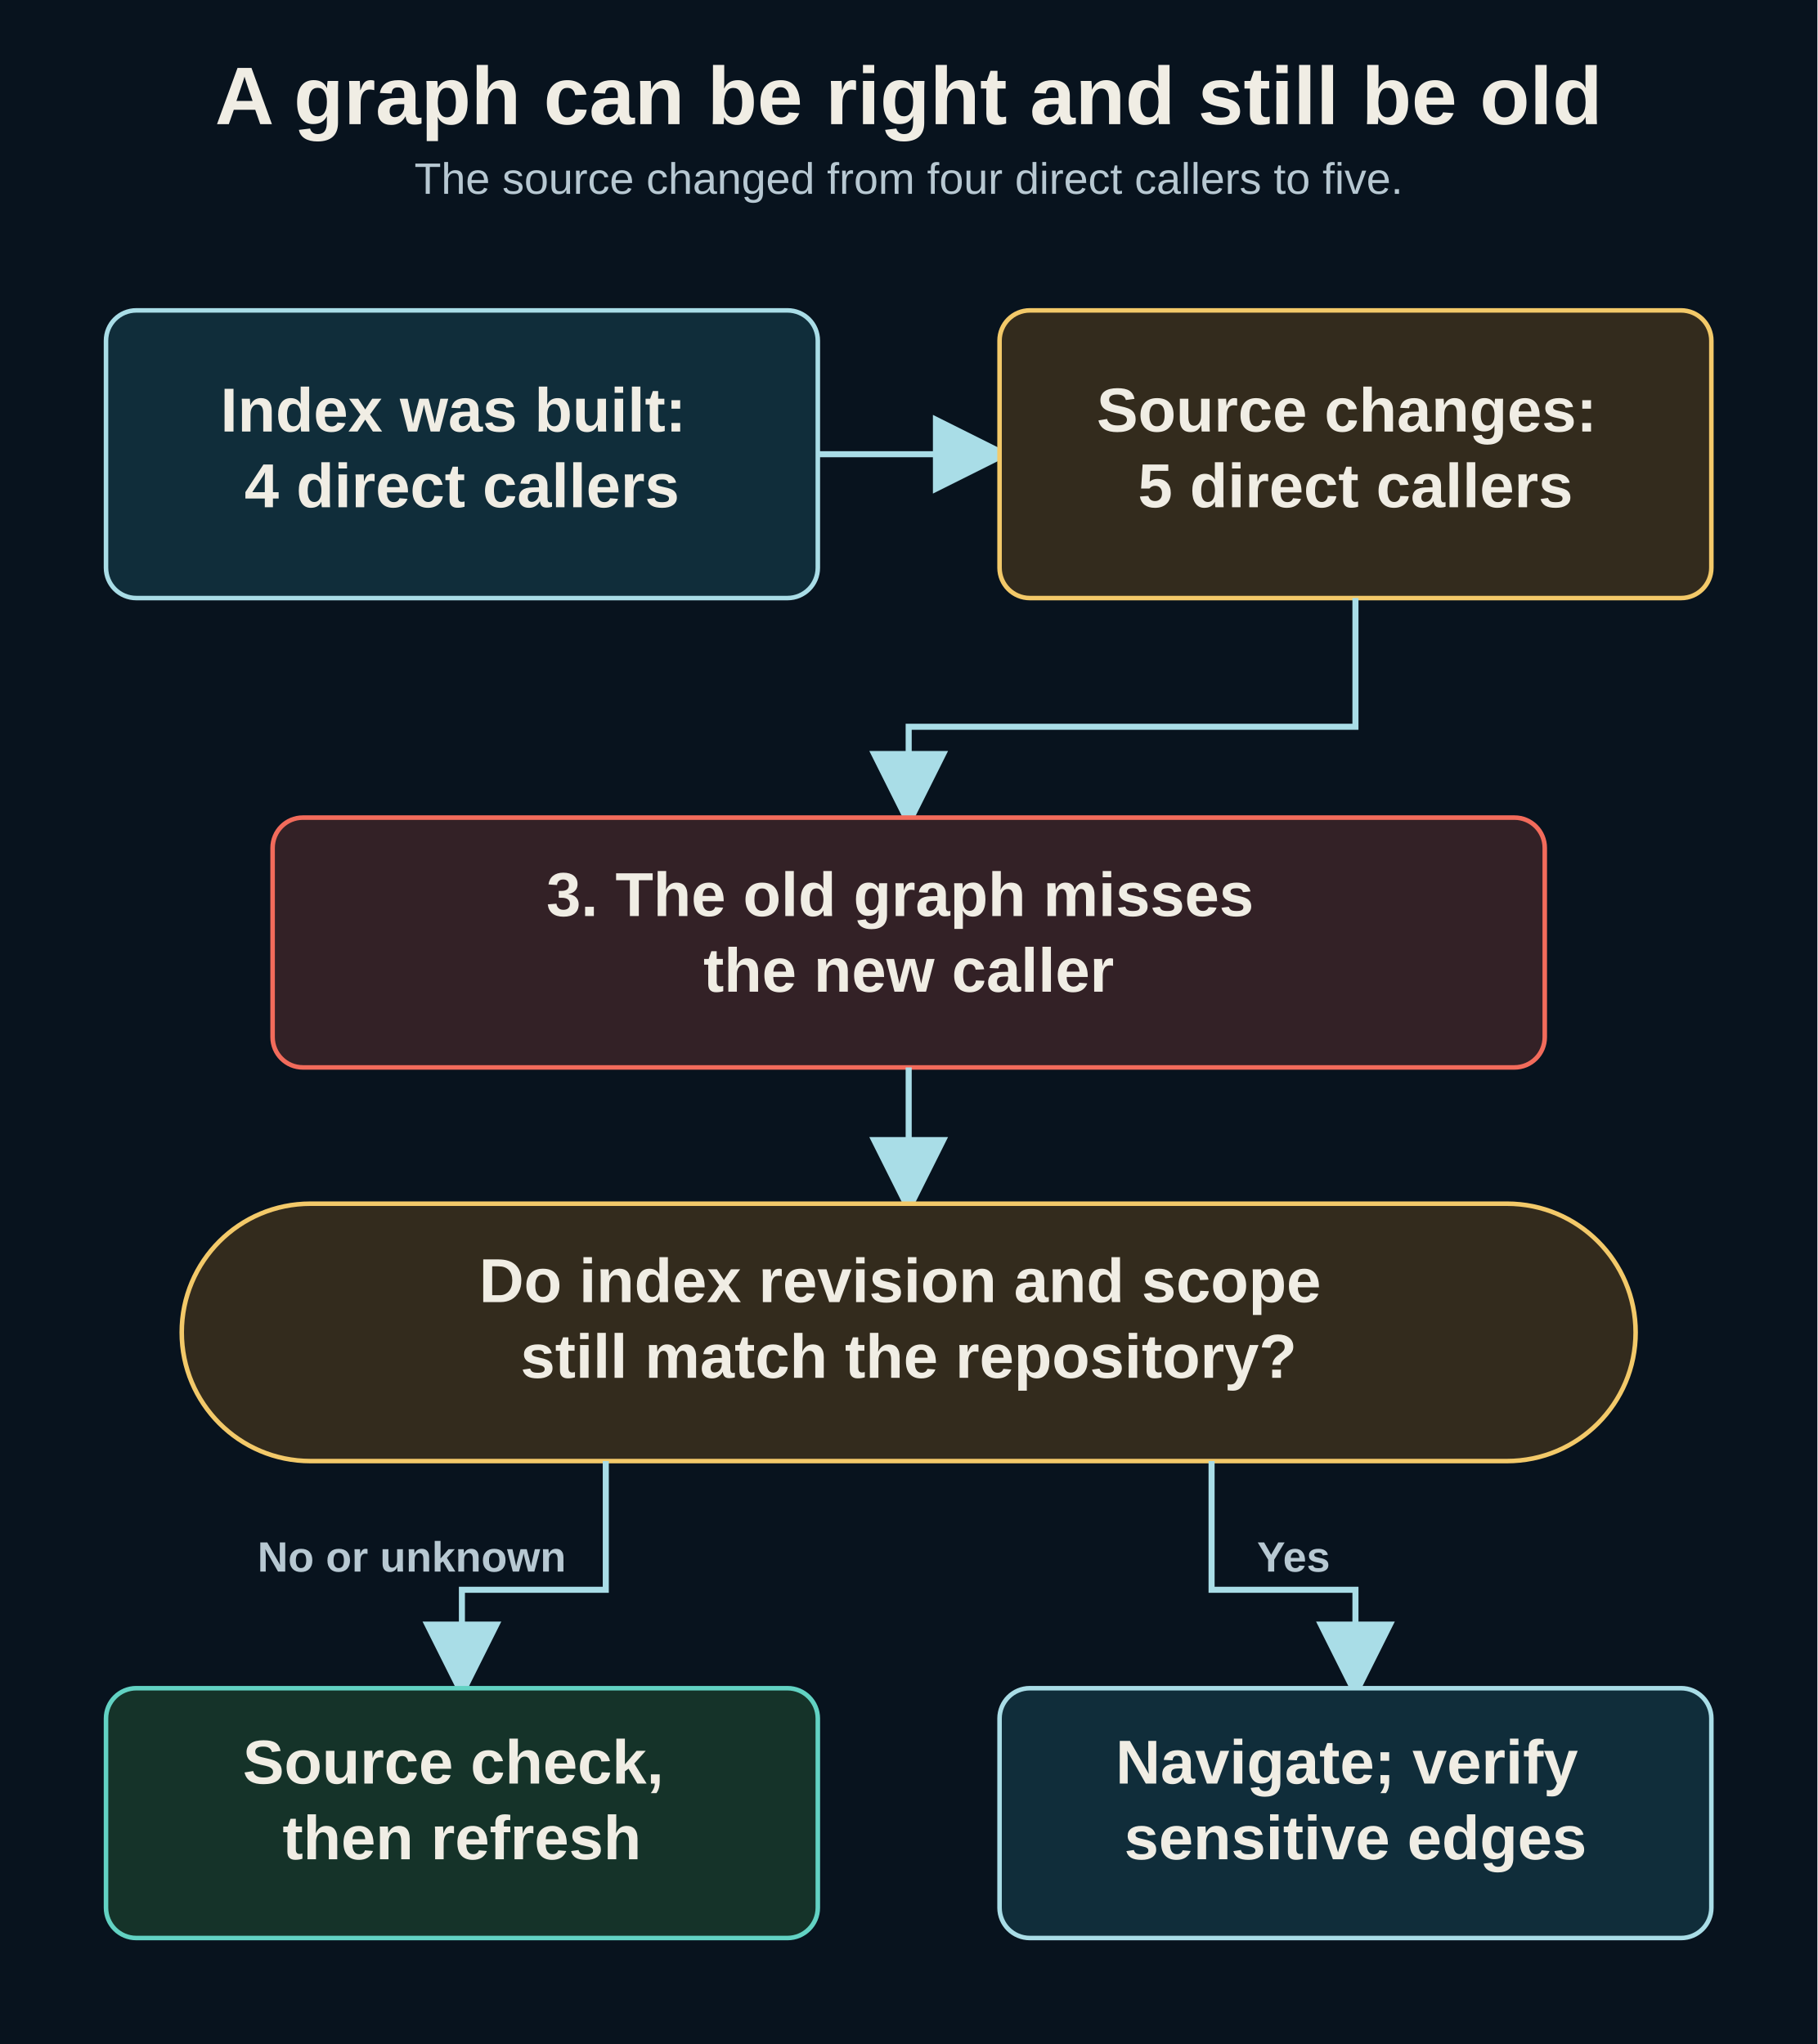
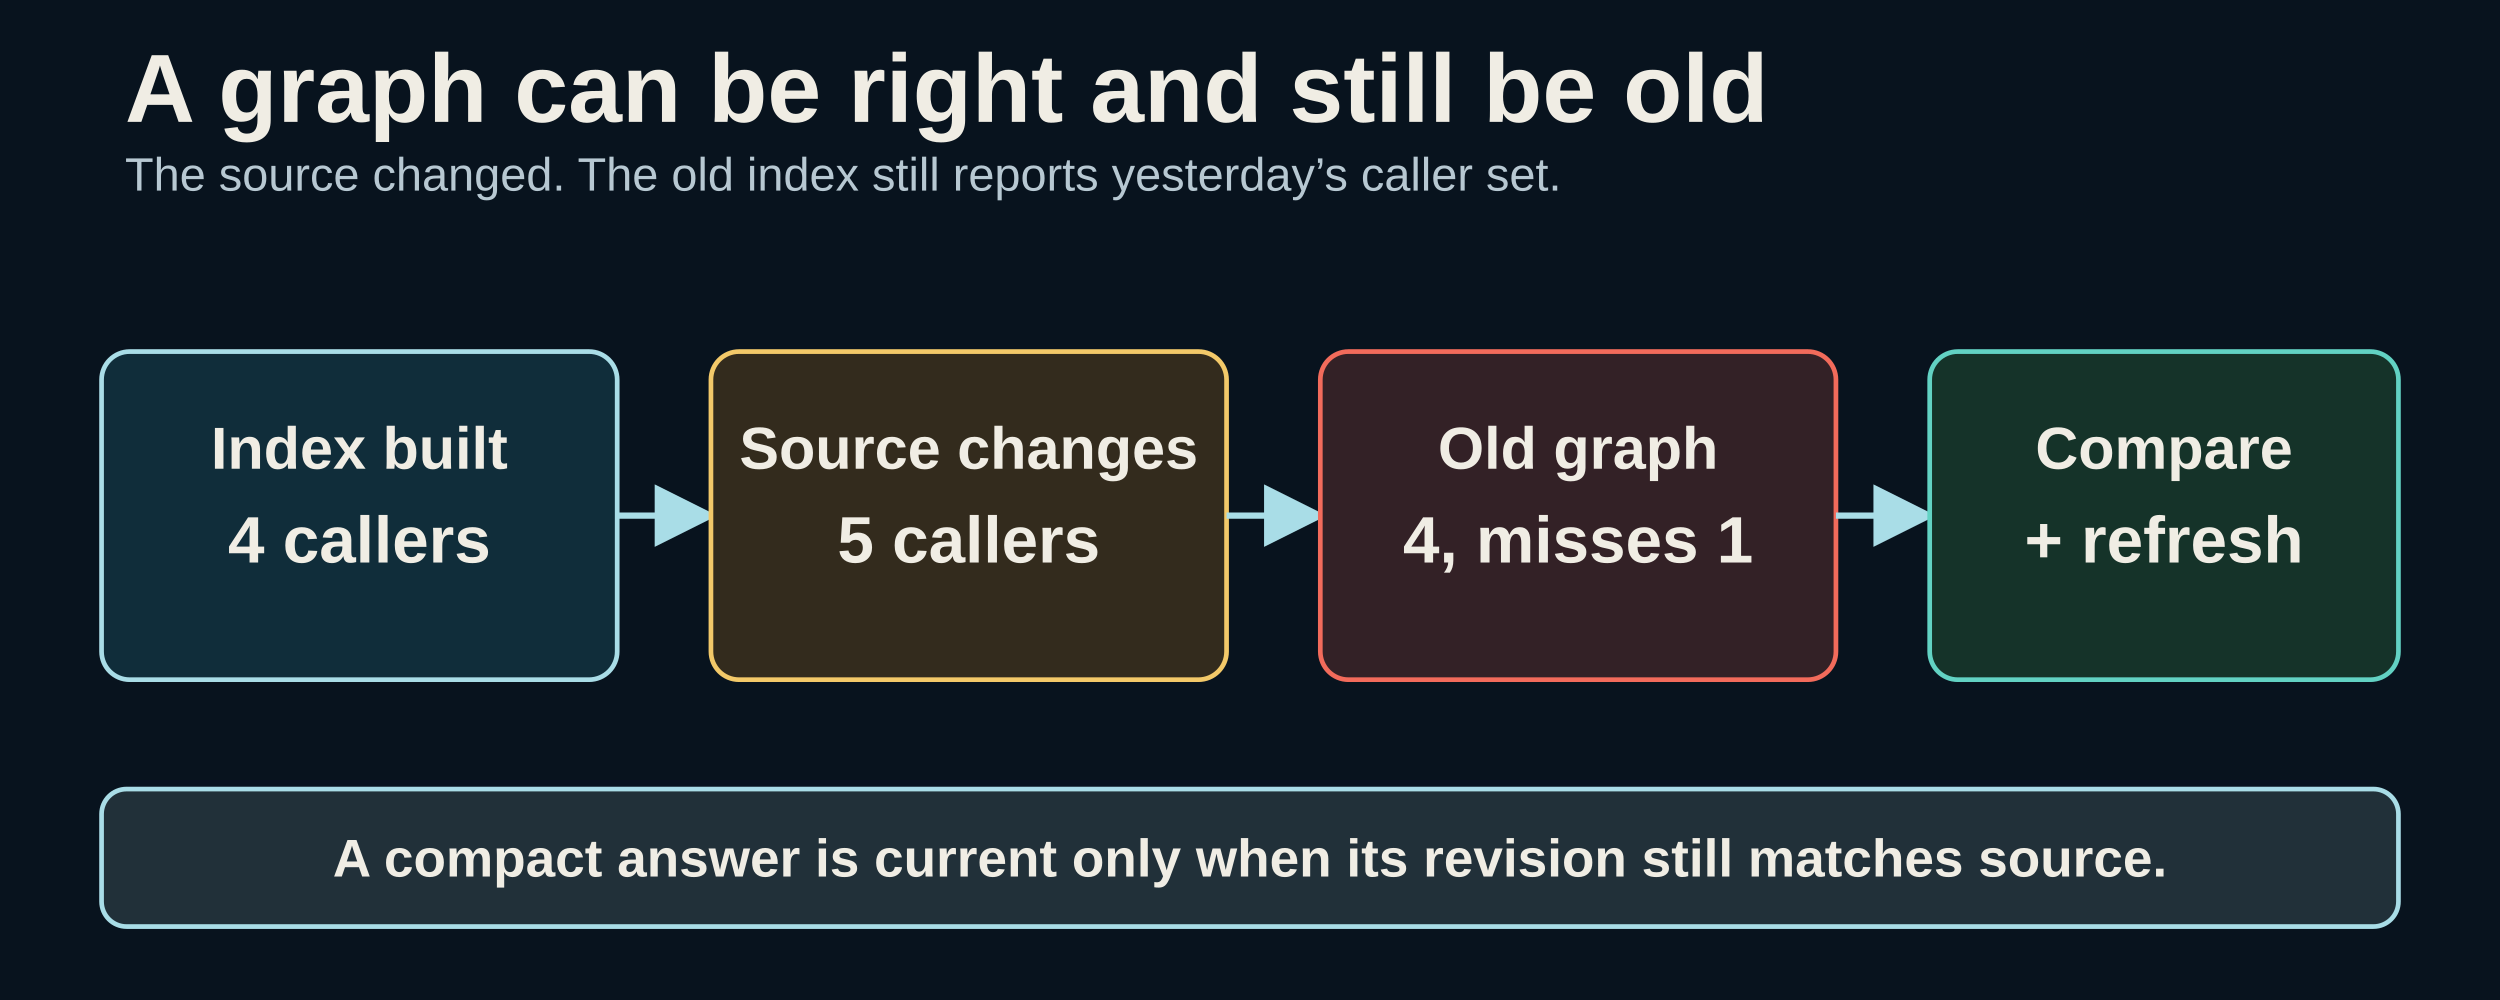
- <svg xmlns="http://www.w3.org/2000/svg" width="1200" height="1350" viewBox="0 0 1200 1350" role="img" aria-labelledby="title desc">
+ <svg xmlns="http://www.w3.org/2000/svg" width="1600" height="640" viewBox="0 0 1600 640" role="img" aria-labelledby="title desc">
  <defs>
-     <marker id="arrow" markerWidth="13" markerHeight="13" refX="11" refY="6.5" orient="auto">
-       <path d="M0,0 L13,6.5 L0,13 Z" fill="#A9DDE7" />
+     <marker id="arrow" markerWidth="10" markerHeight="10" refX="9" refY="5" orient="auto">
+       <path d="M0,0 L10,5 L0,10 Z" fill="#A9DDE7" />
    </marker>
    <style>
-       .title{font:700 54px Arial,sans-serif;fill:#F0EDE4}.subtitle{font:400 29px Arial,sans-serif;fill:#B7C8D2}.box{stroke-width:3}.label{font:700 41px Arial,sans-serif;fill:#F0EDE4;text-anchor:middle}.edge{fill:none;stroke:#A9DDE7;stroke-width:4;marker-end:url(#arrow)}.edge-label{font:700 28px Arial,sans-serif;fill:#B7C8D2}
+       .title { font-family: Arial, Helvetica, sans-serif; font-size: 62px; font-weight: 700; fill: #F0EDE4; }
+       .subtitle { font-family: Arial, Helvetica, sans-serif; font-size: 30px; font-weight: 400; fill: #B7C8D2; }
+       .card-title { font-family: Arial, Helvetica, sans-serif; font-size: 38px; font-weight: 700; fill: #F0EDE4; }
+       .card-body { font-family: Arial, Helvetica, sans-serif; font-size: 29px; font-weight: 400; fill: #B7C8D2; }
+       .metric { font-family: Arial, Helvetica, sans-serif; font-size: 68px; font-weight: 700; fill: #F0EDE4; }
+       .metric-small { font-family: Arial, Helvetica, sans-serif; font-size: 42px; font-weight: 700; fill: #F0EDE4; }
+       .note { font-family: Arial, Helvetica, sans-serif; font-size: 34px; font-weight: 700; fill: #F0EDE4; }
+       .small-note { font-family: Arial, Helvetica, sans-serif; font-size: 27px; font-weight: 400; fill: #B7C8D2; }
+       .box { stroke-width: 3; }
+       .arrow { fill: none; stroke: #A9DDE7; stroke-width: 4; marker-end: url(#arrow); }
+       .rule { stroke: #577581; stroke-width: 2; }
    </style>
  </defs>
-   <rect width="1200" height="1350" fill="#08131E" />
-   <text x="600" y="82" text-anchor="middle" class="title">A graph can be right and still be old</text>
-   <text x="600" y="128" text-anchor="middle" class="subtitle">The source changed from four direct callers to five.</text>
-   <path d="M540 300 H660" class="edge" />
-   <rect x="70" y="205" width="470" height="190" rx="20" fill="#102D3A" stroke="#A9DDE7" class="box" />
-   <text x="305" y="285" class="label">
-     <tspan x="305">Index was built:</tspan>
-     <tspan x="305" dy="50">4 direct callers</tspan>
+   <rect width="1600" height="640" fill="#08131E" />
+   <text x="80" y="78" class="title" text-anchor="start">
+     <tspan x="80">A graph can be right and still be old</tspan>
  </text>
-   <rect x="660" y="205" width="470" height="190" rx="20" fill="#332B1D" stroke="#F3C969" class="box" />
-   <text x="895" y="285" class="label">
-     <tspan x="895">Source changes:</tspan>
-     <tspan x="895" dy="50">5 direct callers</tspan>
+   <text x="80" y="122" class="subtitle" text-anchor="start">
+     <tspan x="80">The source changed. The old index still reports yesterday’s caller set.</tspan>
  </text>
-   <path d="M895 395 V480 H600 V540" class="edge" />
-   <rect x="180" y="540" width="840" height="165" rx="20" fill="#332126" stroke="#F26B5B" class="box" />
-   <text x="600" y="605" class="label">
-     <tspan x="600">3. The old graph misses</tspan>
-     <tspan x="600" dy="50">the new caller</tspan>
+   <rect x="65" y="225" width="330" height="210" rx="18" fill="#102D3A" stroke="#A9DDE7" class="box" />
+   <text x="230" y="300" class="card-title" text-anchor="middle">
+     <tspan x="230">Index built</tspan>
  </text>
-   <path d="M600 705 V795" class="edge" />
-   <rect x="120" y="795" width="960" height="170" rx="85" fill="#332B1D" stroke="#F3C969" class="box" />
-   <text x="600" y="860" class="label">
-     <tspan x="600">Do index revision and scope</tspan>
-     <tspan x="600" dy="50">still match the repository?</tspan>
+   <text x="230" y="360" class="metric-small" text-anchor="middle">
+     <tspan x="230">4 callers</tspan>
  </text>
-   <path d="M400 965 V1050 H305 V1115" class="edge" />
-   <path d="M800 965 V1050 H895 V1115" class="edge" />
-   <text x="170" y="1038" class="edge-label">No or unknown</text>
-   <text x="830" y="1038" class="edge-label">Yes</text>
-   <rect x="70" y="1115" width="470" height="165" rx="20" fill="#153329" stroke="#62D2C3" class="box" />
-   <text x="305" y="1178" class="label">
-     <tspan x="305">Source check,</tspan>
-     <tspan x="305" dy="50">then refresh</tspan>
+   <path d="M395 330 H455" class="arrow" />
+   <rect x="455" y="225" width="330" height="210" rx="18" fill="#332B1D" stroke="#F3C969" class="box" />
+   <text x="620" y="300" class="card-title" text-anchor="middle">
+     <tspan x="620">Source changes</tspan>
  </text>
-   <rect x="660" y="1115" width="470" height="165" rx="20" fill="#102D3A" stroke="#A9DDE7" class="box" />
-   <text x="895" y="1178" class="label">
-     <tspan x="895">Navigate; verify</tspan>
-     <tspan x="895" dy="50">sensitive edges</tspan>
+   <text x="620" y="360" class="metric-small" text-anchor="middle">
+     <tspan x="620">5 callers</tspan>
+   </text>
+   <path d="M785 330 H845" class="arrow" />
+   <rect x="845" y="225" width="330" height="210" rx="18" fill="#332126" stroke="#F26B5B" class="box" />
+   <text x="1010" y="300" class="card-title" text-anchor="middle">
+     <tspan x="1010">Old graph</tspan>
+   </text>
+   <text x="1010" y="360" class="metric-small" text-anchor="middle">
+     <tspan x="1010">4, misses 1</tspan>
+   </text>
+   <path d="M1175 330 H1235" class="arrow" />
+   <rect x="1235" y="225" width="300" height="210" rx="18" fill="#153329" stroke="#62D2C3" class="box" />
+   <text x="1385" y="300" class="card-title" text-anchor="middle">
+     <tspan x="1385">Compare</tspan>
+   </text>
+   <text x="1385" y="360" class="metric-small" text-anchor="middle">
+     <tspan x="1385">+ refresh</tspan>
+   </text>
+   <rect x="65" y="505" width="1470" height="88" rx="16" fill="#213039" stroke="#A9DDE7" class="box" />
+   <text x="800" y="561" class="note" text-anchor="middle">
+     <tspan x="800">A compact answer is current only when its revision still matches source.</tspan>
  </text>
</svg>
